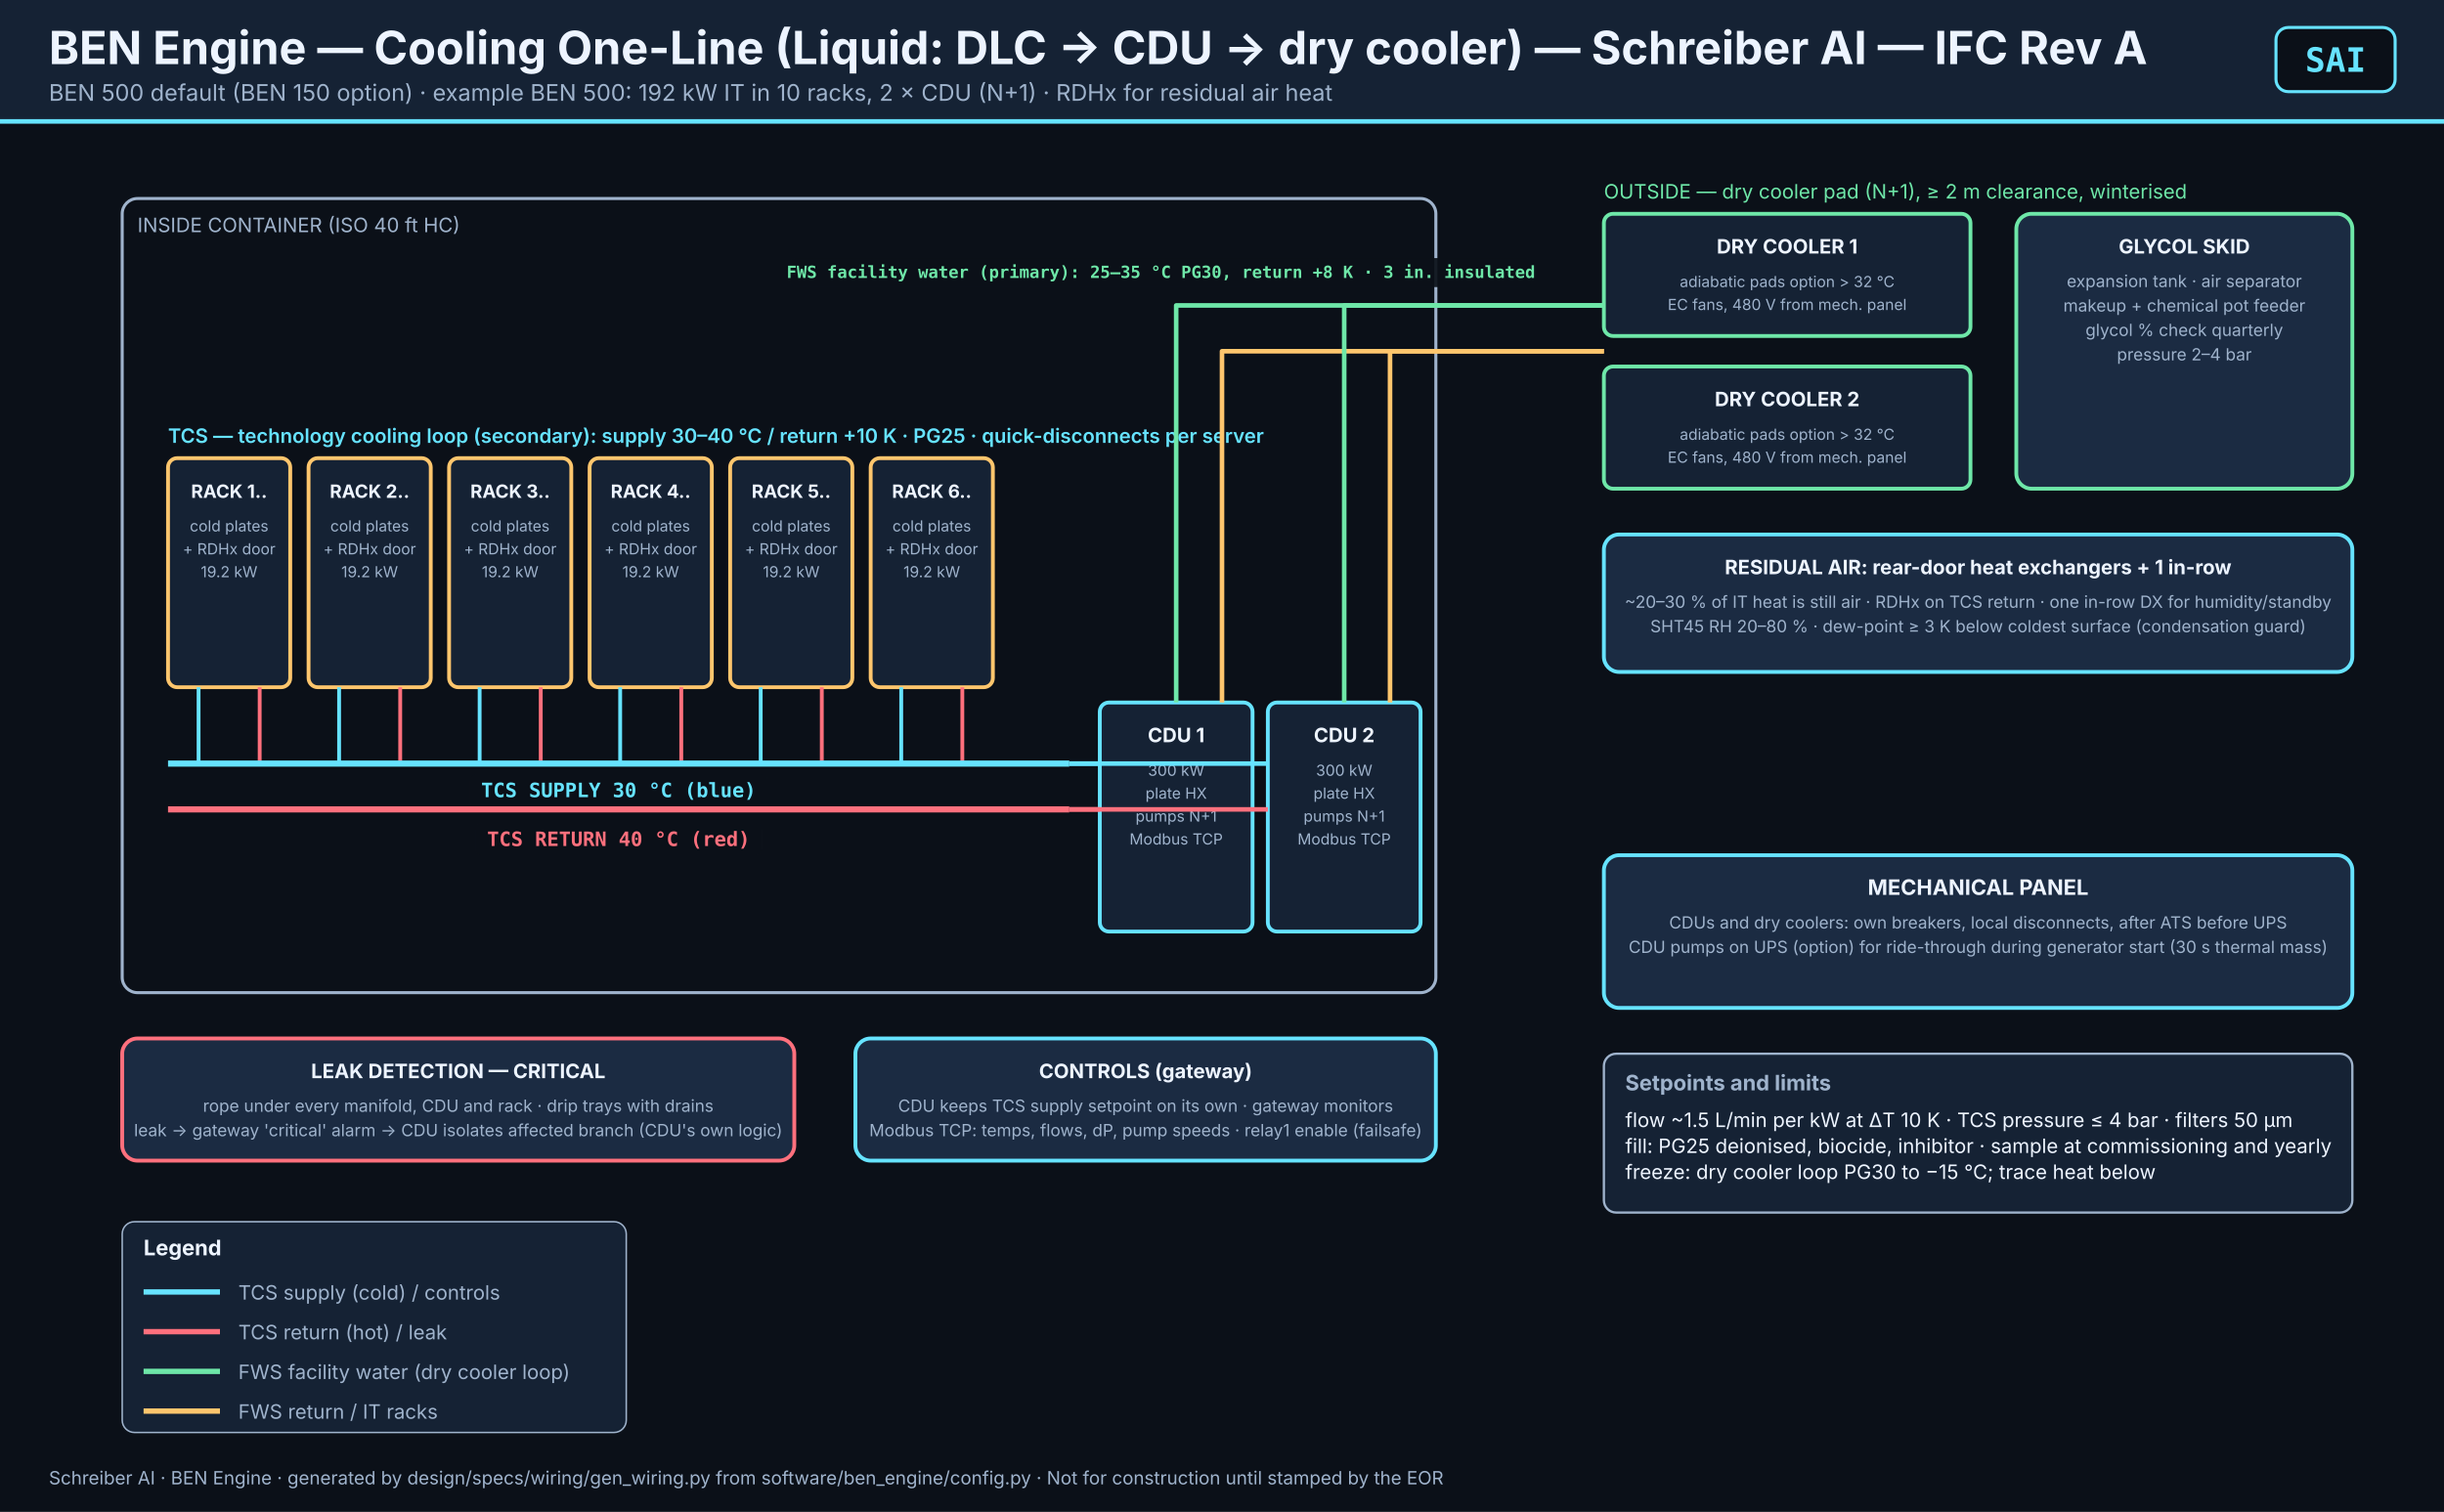
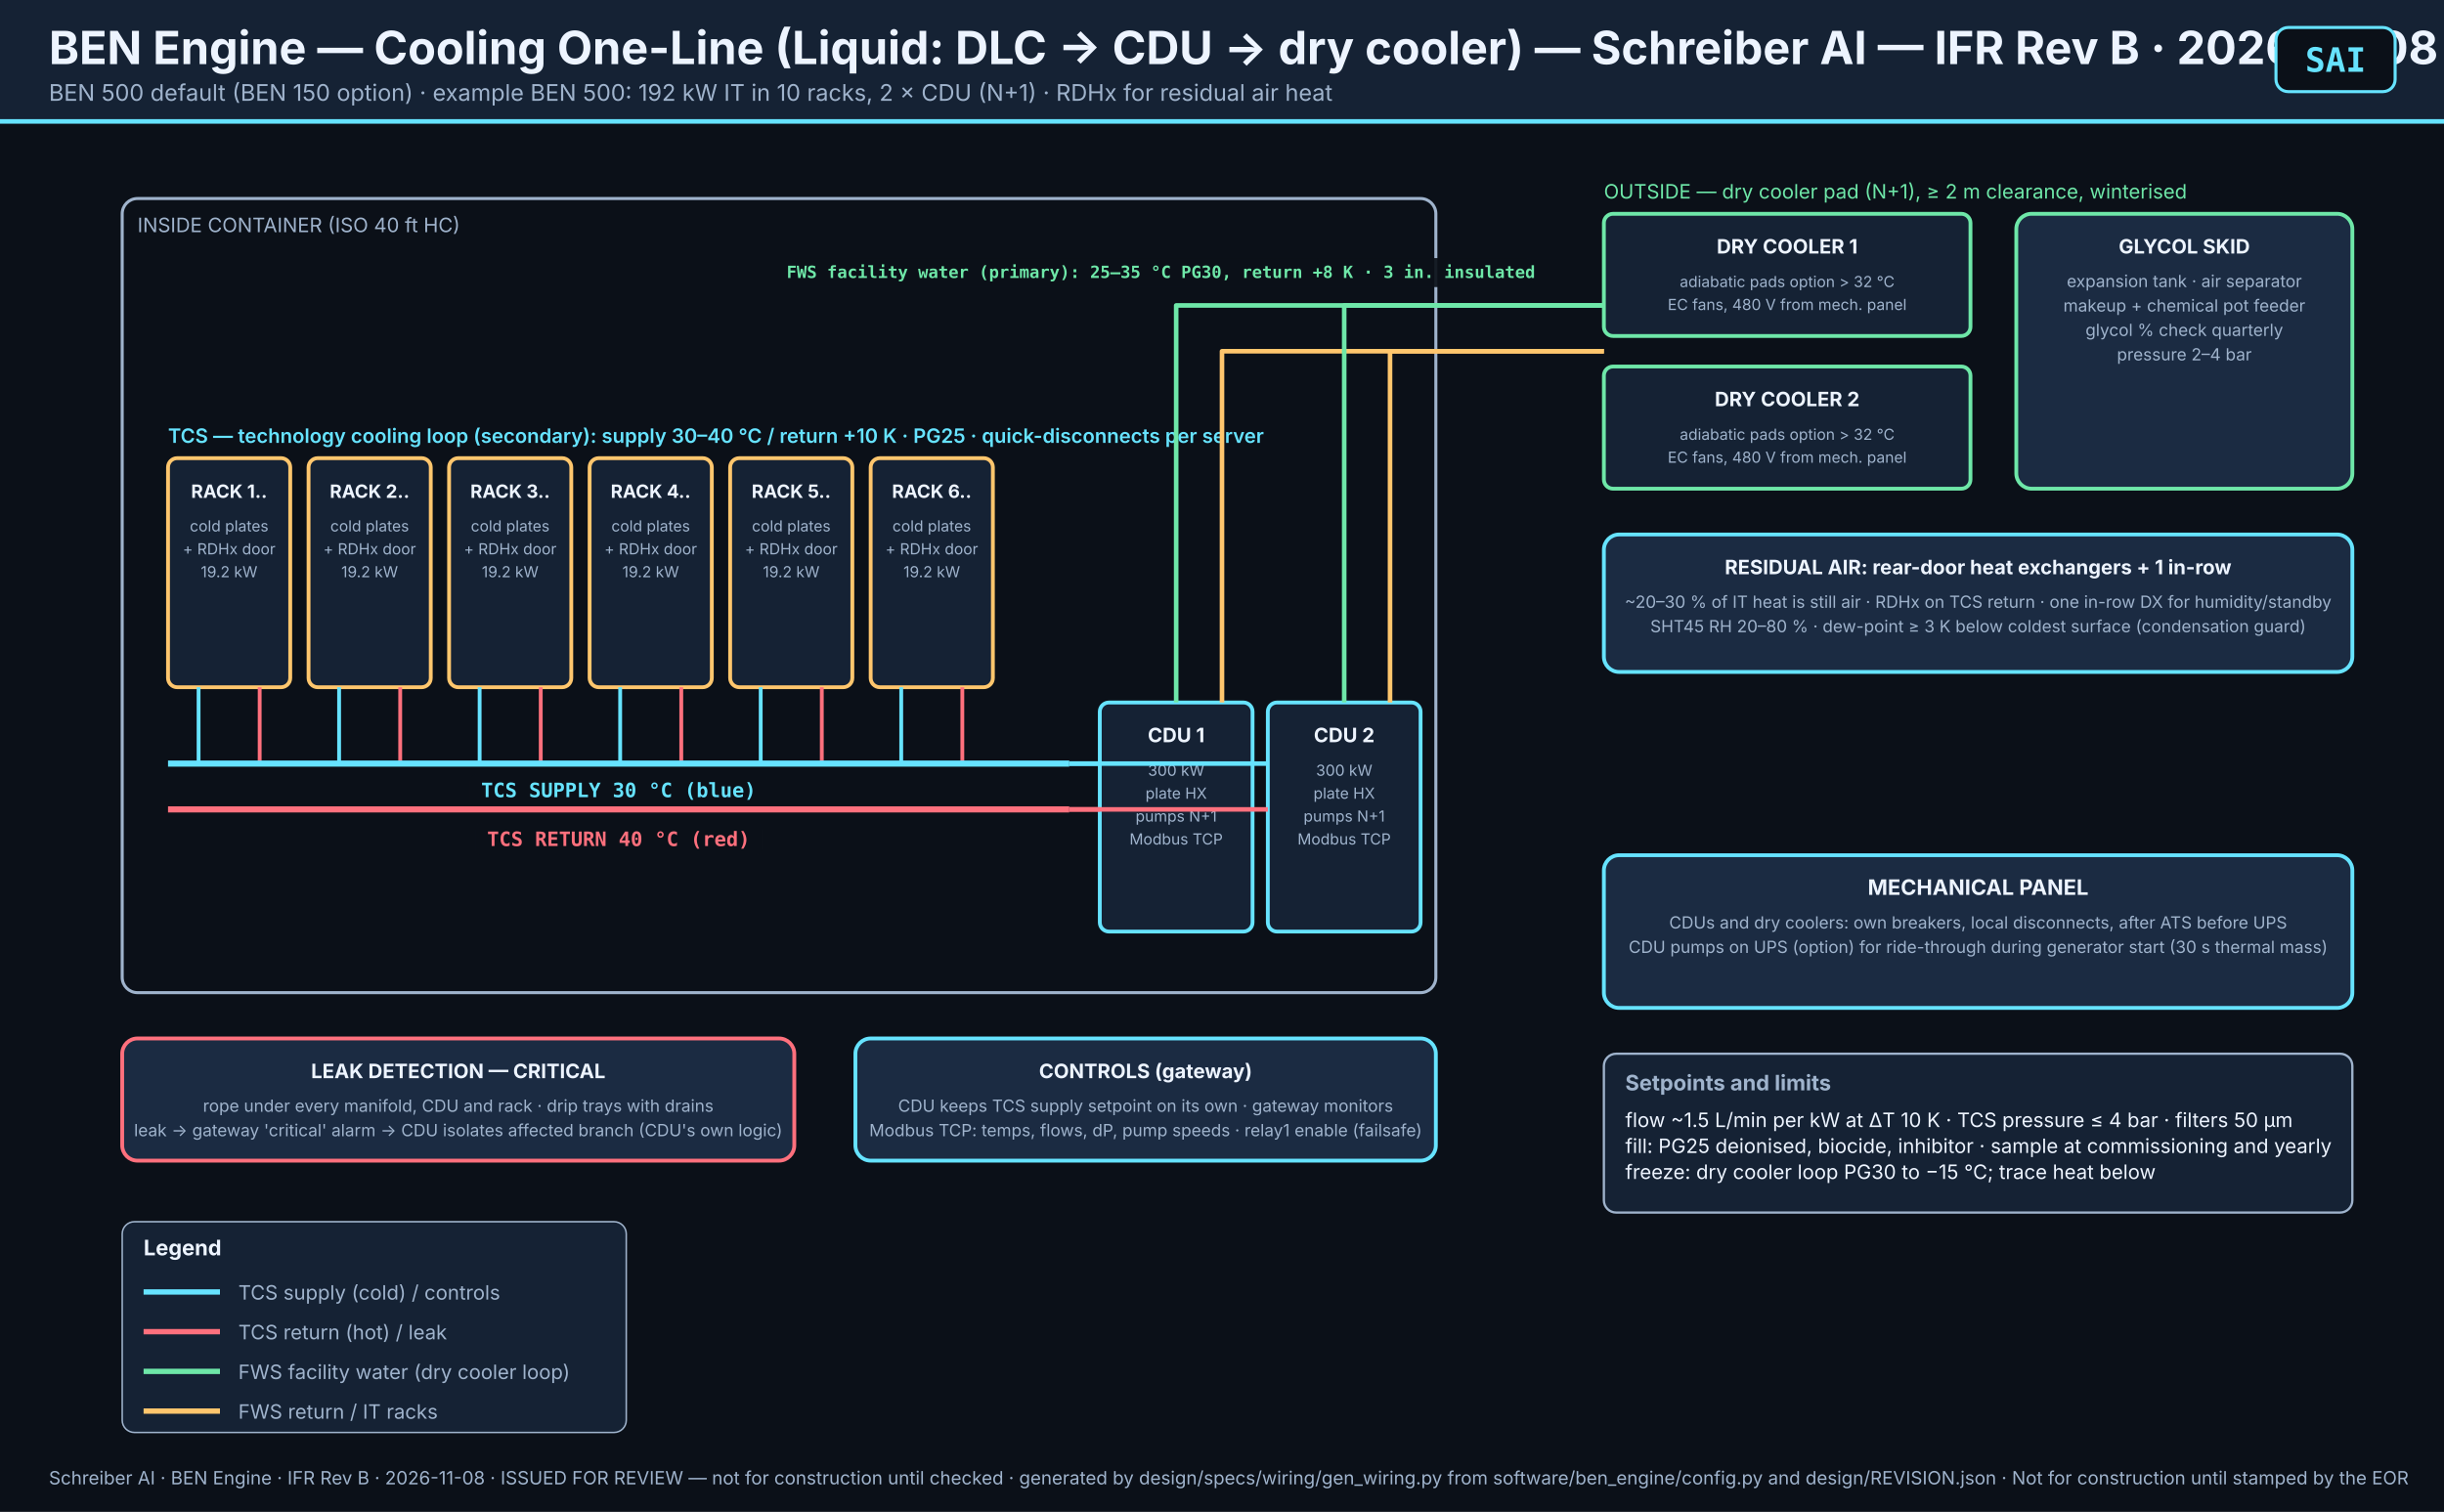
<svg xmlns="http://www.w3.org/2000/svg" viewBox="0 0 1600 990" width="1600" height="990" role="img" aria-label="04_cooling_one_line_liquid.svg">
  <defs>
    <marker id="arr-66E3FF" viewBox="0 0 10 10" refX="9" refY="5" markerWidth="7" markerHeight="7" orient="auto-start-reverse">
      <path d="M0,0 L10,5 L0,10 z" fill="#66E3FF" />
    </marker>
    <marker id="arr-FFC66D" viewBox="0 0 10 10" refX="9" refY="5" markerWidth="7" markerHeight="7" orient="auto-start-reverse">
      <path d="M0,0 L10,5 L0,10 z" fill="#FFC66D" />
    </marker>
    <marker id="arr-FF707D" viewBox="0 0 10 10" refX="9" refY="5" markerWidth="7" markerHeight="7" orient="auto-start-reverse">
      <path d="M0,0 L10,5 L0,10 z" fill="#FF707D" />
    </marker>
    <marker id="arr-6EE7A8" viewBox="0 0 10 10" refX="9" refY="5" markerWidth="7" markerHeight="7" orient="auto-start-reverse">
      <path d="M0,0 L10,5 L0,10 z" fill="#6EE7A8" />
    </marker>
    <marker id="arr-9FB3CC" viewBox="0 0 10 10" refX="9" refY="5" markerWidth="7" markerHeight="7" orient="auto-start-reverse">
      <path d="M0,0 L10,5 L0,10 z" fill="#9FB3CC" />
    </marker>
  </defs>
  <rect width="1600" height="990" fill="#0B1018" />
  <rect x="0" y="0" width="1600" height="78" fill="#152234" />
  <rect x="0" y="78" width="1600" height="3" fill="#66E3FF" />
-   <text x="32" y="42" font-family="'Inter','Segoe UI',system-ui,sans-serif" font-size="30" font-weight="700" fill="#EDF4FF" text-anchor="start">BEN Engine — Cooling One-Line (Liquid: DLC → CDU → dry cooler) — Schreiber AI — IFC Rev A</text>
+   <text x="32" y="42" font-family="'Inter','Segoe UI',system-ui,sans-serif" font-size="30" font-weight="700" fill="#EDF4FF" text-anchor="start">BEN Engine — Cooling One-Line (Liquid: DLC → CDU → dry cooler) — Schreiber AI — IFR Rev B · 2026-11-08</text>
  <text x="32" y="66" font-family="'Inter','Segoe UI',system-ui,sans-serif" font-size="15" font-weight="400" fill="#9FB3CC" text-anchor="start">BEN 500 default (BEN 150 option) · example BEN 500: 192 kW IT in 10 racks, 2 × CDU (N+1) · RDHx for residual air heat</text>
  <rect x="1490" y="18" width="78" height="42" rx="8" fill="#0B1018" stroke="#66E3FF" stroke-width="2" />
  <text x="1529" y="47" font-family="'JetBrains Mono',Consolas,monospace" font-size="22" font-weight="800" fill="#66E3FF" text-anchor="middle">SAI</text>
  <rect x="80" y="130" width="860" height="520" rx="10" fill="none" stroke="#9FB3CC" stroke-width="2" />
  <text x="90" y="152" font-family="'Inter','Segoe UI',system-ui,sans-serif" font-size="13" font-weight="400" fill="#9FB3CC" text-anchor="start">INSIDE CONTAINER (ISO 40 ft HC)</text>
  <rect x="110" y="300" width="80" height="150" rx="6" fill="#152234" stroke="#FFC66D" stroke-width="2.5" />
  <text x="150.0" y="326" font-family="'Inter','Segoe UI',system-ui,sans-serif" font-size="12" font-weight="700" fill="#EDF4FF" text-anchor="middle">RACK 1..</text>
  <text x="150.0" y="348" font-family="'Inter','Segoe UI',system-ui,sans-serif" font-size="10" font-weight="400" fill="#9FB3CC" text-anchor="middle">cold plates</text>
  <text x="150.0" y="363" font-family="'Inter','Segoe UI',system-ui,sans-serif" font-size="10" font-weight="400" fill="#9FB3CC" text-anchor="middle">+ RDHx door</text>
  <text x="150.0" y="378" font-family="'Inter','Segoe UI',system-ui,sans-serif" font-size="10" font-weight="400" fill="#9FB3CC" text-anchor="middle">19.2 kW</text>
  <path d="M130,450 L130,500" fill="none" stroke="#66E3FF" stroke-width="2.5" stroke-linejoin="round" />
  <path d="M170,500 L170,450" fill="none" stroke="#FF707D" stroke-width="2.5" stroke-linejoin="round" />
  <rect x="202" y="300" width="80" height="150" rx="6" fill="#152234" stroke="#FFC66D" stroke-width="2.5" />
  <text x="242.0" y="326" font-family="'Inter','Segoe UI',system-ui,sans-serif" font-size="12" font-weight="700" fill="#EDF4FF" text-anchor="middle">RACK 2..</text>
  <text x="242.0" y="348" font-family="'Inter','Segoe UI',system-ui,sans-serif" font-size="10" font-weight="400" fill="#9FB3CC" text-anchor="middle">cold plates</text>
  <text x="242.0" y="363" font-family="'Inter','Segoe UI',system-ui,sans-serif" font-size="10" font-weight="400" fill="#9FB3CC" text-anchor="middle">+ RDHx door</text>
  <text x="242.0" y="378" font-family="'Inter','Segoe UI',system-ui,sans-serif" font-size="10" font-weight="400" fill="#9FB3CC" text-anchor="middle">19.2 kW</text>
  <path d="M222,450 L222,500" fill="none" stroke="#66E3FF" stroke-width="2.5" stroke-linejoin="round" />
  <path d="M262,500 L262,450" fill="none" stroke="#FF707D" stroke-width="2.5" stroke-linejoin="round" />
  <rect x="294" y="300" width="80" height="150" rx="6" fill="#152234" stroke="#FFC66D" stroke-width="2.5" />
  <text x="334.0" y="326" font-family="'Inter','Segoe UI',system-ui,sans-serif" font-size="12" font-weight="700" fill="#EDF4FF" text-anchor="middle">RACK 3..</text>
  <text x="334.0" y="348" font-family="'Inter','Segoe UI',system-ui,sans-serif" font-size="10" font-weight="400" fill="#9FB3CC" text-anchor="middle">cold plates</text>
  <text x="334.0" y="363" font-family="'Inter','Segoe UI',system-ui,sans-serif" font-size="10" font-weight="400" fill="#9FB3CC" text-anchor="middle">+ RDHx door</text>
  <text x="334.0" y="378" font-family="'Inter','Segoe UI',system-ui,sans-serif" font-size="10" font-weight="400" fill="#9FB3CC" text-anchor="middle">19.2 kW</text>
  <path d="M314,450 L314,500" fill="none" stroke="#66E3FF" stroke-width="2.5" stroke-linejoin="round" />
  <path d="M354,500 L354,450" fill="none" stroke="#FF707D" stroke-width="2.5" stroke-linejoin="round" />
  <rect x="386" y="300" width="80" height="150" rx="6" fill="#152234" stroke="#FFC66D" stroke-width="2.5" />
  <text x="426.0" y="326" font-family="'Inter','Segoe UI',system-ui,sans-serif" font-size="12" font-weight="700" fill="#EDF4FF" text-anchor="middle">RACK 4..</text>
  <text x="426.0" y="348" font-family="'Inter','Segoe UI',system-ui,sans-serif" font-size="10" font-weight="400" fill="#9FB3CC" text-anchor="middle">cold plates</text>
  <text x="426.0" y="363" font-family="'Inter','Segoe UI',system-ui,sans-serif" font-size="10" font-weight="400" fill="#9FB3CC" text-anchor="middle">+ RDHx door</text>
  <text x="426.0" y="378" font-family="'Inter','Segoe UI',system-ui,sans-serif" font-size="10" font-weight="400" fill="#9FB3CC" text-anchor="middle">19.2 kW</text>
  <path d="M406,450 L406,500" fill="none" stroke="#66E3FF" stroke-width="2.5" stroke-linejoin="round" />
  <path d="M446,500 L446,450" fill="none" stroke="#FF707D" stroke-width="2.5" stroke-linejoin="round" />
  <rect x="478" y="300" width="80" height="150" rx="6" fill="#152234" stroke="#FFC66D" stroke-width="2.5" />
  <text x="518.0" y="326" font-family="'Inter','Segoe UI',system-ui,sans-serif" font-size="12" font-weight="700" fill="#EDF4FF" text-anchor="middle">RACK 5..</text>
  <text x="518.0" y="348" font-family="'Inter','Segoe UI',system-ui,sans-serif" font-size="10" font-weight="400" fill="#9FB3CC" text-anchor="middle">cold plates</text>
  <text x="518.0" y="363" font-family="'Inter','Segoe UI',system-ui,sans-serif" font-size="10" font-weight="400" fill="#9FB3CC" text-anchor="middle">+ RDHx door</text>
  <text x="518.0" y="378" font-family="'Inter','Segoe UI',system-ui,sans-serif" font-size="10" font-weight="400" fill="#9FB3CC" text-anchor="middle">19.2 kW</text>
  <path d="M498,450 L498,500" fill="none" stroke="#66E3FF" stroke-width="2.5" stroke-linejoin="round" />
  <path d="M538,500 L538,450" fill="none" stroke="#FF707D" stroke-width="2.5" stroke-linejoin="round" />
  <rect x="570" y="300" width="80" height="150" rx="6" fill="#152234" stroke="#FFC66D" stroke-width="2.5" />
  <text x="610.0" y="326" font-family="'Inter','Segoe UI',system-ui,sans-serif" font-size="12" font-weight="700" fill="#EDF4FF" text-anchor="middle">RACK 6..</text>
  <text x="610.0" y="348" font-family="'Inter','Segoe UI',system-ui,sans-serif" font-size="10" font-weight="400" fill="#9FB3CC" text-anchor="middle">cold plates</text>
  <text x="610.0" y="363" font-family="'Inter','Segoe UI',system-ui,sans-serif" font-size="10" font-weight="400" fill="#9FB3CC" text-anchor="middle">+ RDHx door</text>
  <text x="610.0" y="378" font-family="'Inter','Segoe UI',system-ui,sans-serif" font-size="10" font-weight="400" fill="#9FB3CC" text-anchor="middle">19.2 kW</text>
  <path d="M590,450 L590,500" fill="none" stroke="#66E3FF" stroke-width="2.5" stroke-linejoin="round" />
  <path d="M630,500 L630,450" fill="none" stroke="#FF707D" stroke-width="2.5" stroke-linejoin="round" />
  <text x="110" y="290" font-family="'Inter','Segoe UI',system-ui,sans-serif" font-size="13" font-weight="600" fill="#66E3FF" text-anchor="start">TCS — technology cooling loop (secondary): supply 30–40 °C / return +10 K · PG25 · quick-disconnects per server</text>
  <path d="M110,500 L700,500" fill="none" stroke="#66E3FF" stroke-width="4" stroke-linejoin="round" />
  <rect x="307.52" y="507.0" width="194.96" height="21" rx="4" fill="#0B1018" opacity="0.92" />
  <text x="405.0" y="522.0" font-family="'JetBrains Mono',Consolas,monospace" font-size="13" font-weight="600" fill="#66E3FF" text-anchor="middle">TCS SUPPLY 30 °C  (blue)</text>
  <path d="M110,530 L700,530" fill="none" stroke="#FF707D" stroke-width="4" stroke-linejoin="round" />
  <rect x="311.29" y="539.0" width="187.42" height="21" rx="4" fill="#0B1018" opacity="0.92" />
  <text x="405.0" y="554.0" font-family="'JetBrains Mono',Consolas,monospace" font-size="13" font-weight="600" fill="#FF707D" text-anchor="middle">TCS RETURN 40 °C  (red)</text>
  <rect x="720" y="460" width="100" height="150" rx="6" fill="#152234" stroke="#66E3FF" stroke-width="2.5" />
  <text x="770.0" y="486" font-family="'Inter','Segoe UI',system-ui,sans-serif" font-size="13" font-weight="700" fill="#EDF4FF" text-anchor="middle">CDU 1</text>
  <text x="770.0" y="508" font-family="'Inter','Segoe UI',system-ui,sans-serif" font-size="10" font-weight="400" fill="#9FB3CC" text-anchor="middle">300 kW</text>
  <text x="770.0" y="523" font-family="'Inter','Segoe UI',system-ui,sans-serif" font-size="10" font-weight="400" fill="#9FB3CC" text-anchor="middle">plate HX</text>
  <text x="770.0" y="538" font-family="'Inter','Segoe UI',system-ui,sans-serif" font-size="10" font-weight="400" fill="#9FB3CC" text-anchor="middle">pumps N+1</text>
  <text x="770.0" y="553" font-family="'Inter','Segoe UI',system-ui,sans-serif" font-size="10" font-weight="400" fill="#9FB3CC" text-anchor="middle">Modbus TCP</text>
  <path d="M700,500 L720,500" fill="none" stroke="#66E3FF" stroke-width="3" stroke-linejoin="round" />
  <path d="M700,530 L720,530" fill="none" stroke="#FF707D" stroke-width="3" stroke-linejoin="round" />
  <path d="M770,460 L770,200 L1050,200" fill="none" stroke="#6EE7A8" stroke-width="3" stroke-linejoin="round" />
  <path d="M800,460 L800,230 L1050,230" fill="none" stroke="#FFC66D" stroke-width="3" stroke-linejoin="round" />
  <rect x="830" y="460" width="100" height="150" rx="6" fill="#152234" stroke="#66E3FF" stroke-width="2.5" />
  <text x="880.0" y="486" font-family="'Inter','Segoe UI',system-ui,sans-serif" font-size="13" font-weight="700" fill="#EDF4FF" text-anchor="middle">CDU 2</text>
  <text x="880.0" y="508" font-family="'Inter','Segoe UI',system-ui,sans-serif" font-size="10" font-weight="400" fill="#9FB3CC" text-anchor="middle">300 kW</text>
  <text x="880.0" y="523" font-family="'Inter','Segoe UI',system-ui,sans-serif" font-size="10" font-weight="400" fill="#9FB3CC" text-anchor="middle">plate HX</text>
  <text x="880.0" y="538" font-family="'Inter','Segoe UI',system-ui,sans-serif" font-size="10" font-weight="400" fill="#9FB3CC" text-anchor="middle">pumps N+1</text>
  <text x="880.0" y="553" font-family="'Inter','Segoe UI',system-ui,sans-serif" font-size="10" font-weight="400" fill="#9FB3CC" text-anchor="middle">Modbus TCP</text>
  <path d="M700,500 L830,500" fill="none" stroke="#66E3FF" stroke-width="3" stroke-linejoin="round" />
  <path d="M700,530 L830,530" fill="none" stroke="#FF707D" stroke-width="3" stroke-linejoin="round" />
  <path d="M880,460 L880,200 L1050,200" fill="none" stroke="#6EE7A8" stroke-width="3" stroke-linejoin="round" />
  <path d="M910,460 L910,230 L1050,230" fill="none" stroke="#FFC66D" stroke-width="3" stroke-linejoin="round" />
  <rect x="516.94" y="169" width="486.12" height="19" rx="4" fill="#0B1018" opacity="0.92" />
  <text x="760" y="182" font-family="'JetBrains Mono',Consolas,monospace" font-size="11" font-weight="600" fill="#6EE7A8" text-anchor="middle">FWS facility water (primary): 25–35 °C PG30, return +8 K · 3 in. insulated</text>
  <rect x="1050" y="140" width="240" height="80" rx="6" fill="#152234" stroke="#6EE7A8" stroke-width="2.5" />
  <text x="1170.0" y="166" font-family="'Inter','Segoe UI',system-ui,sans-serif" font-size="13" font-weight="700" fill="#EDF4FF" text-anchor="middle">DRY COOLER 1</text>
  <text x="1170.0" y="188" font-family="'Inter','Segoe UI',system-ui,sans-serif" font-size="10" font-weight="400" fill="#9FB3CC" text-anchor="middle">adiabatic pads option &gt; 32 °C</text>
  <text x="1170.0" y="203" font-family="'Inter','Segoe UI',system-ui,sans-serif" font-size="10" font-weight="400" fill="#9FB3CC" text-anchor="middle">EC fans, 480 V from mech. panel</text>
  <rect x="1050" y="240" width="240" height="80" rx="6" fill="#152234" stroke="#6EE7A8" stroke-width="2.5" />
  <text x="1170.0" y="266" font-family="'Inter','Segoe UI',system-ui,sans-serif" font-size="13" font-weight="700" fill="#EDF4FF" text-anchor="middle">DRY COOLER 2</text>
  <text x="1170.0" y="288" font-family="'Inter','Segoe UI',system-ui,sans-serif" font-size="10" font-weight="400" fill="#9FB3CC" text-anchor="middle">adiabatic pads option &gt; 32 °C</text>
  <text x="1170.0" y="303" font-family="'Inter','Segoe UI',system-ui,sans-serif" font-size="10" font-weight="400" fill="#9FB3CC" text-anchor="middle">EC fans, 480 V from mech. panel</text>
  <text x="1050" y="130" font-family="'Inter','Segoe UI',system-ui,sans-serif" font-size="13" font-weight="400" fill="#6EE7A8" text-anchor="start">OUTSIDE — dry cooler pad (N+1), ≥ 2 m clearance, winterised</text>
  <rect x="1320" y="140" width="220" height="180" rx="10" fill="#1B2B42" stroke="#6EE7A8" stroke-width="2.5" />
  <text x="1430.0" y="166" font-family="'Inter','Segoe UI',system-ui,sans-serif" font-size="13" font-weight="700" fill="#EDF4FF" text-anchor="middle">GLYCOL SKID</text>
  <text x="1430.0" y="188" font-family="'Inter','Segoe UI',system-ui,sans-serif" font-size="11" font-weight="400" fill="#9FB3CC" text-anchor="middle">expansion tank · air separator</text>
  <text x="1430.0" y="204" font-family="'Inter','Segoe UI',system-ui,sans-serif" font-size="11" font-weight="400" fill="#9FB3CC" text-anchor="middle">makeup + chemical pot feeder</text>
  <text x="1430.0" y="220" font-family="'Inter','Segoe UI',system-ui,sans-serif" font-size="11" font-weight="400" fill="#9FB3CC" text-anchor="middle">glycol % check quarterly</text>
  <text x="1430.0" y="236" font-family="'Inter','Segoe UI',system-ui,sans-serif" font-size="11" font-weight="400" fill="#9FB3CC" text-anchor="middle">pressure 2–4 bar</text>
  <rect x="1050" y="350" width="490" height="90" rx="10" fill="#1B2B42" stroke="#66E3FF" stroke-width="2.5" />
  <text x="1295.0" y="376" font-family="'Inter','Segoe UI',system-ui,sans-serif" font-size="13" font-weight="700" fill="#EDF4FF" text-anchor="middle">RESIDUAL AIR: rear-door heat exchangers + 1 in-row</text>
  <text x="1295.0" y="398" font-family="'Inter','Segoe UI',system-ui,sans-serif" font-size="11" font-weight="400" fill="#9FB3CC" text-anchor="middle">~20–30 % of IT heat is still air · RDHx on TCS return · one in-row DX for humidity/standby</text>
  <text x="1295.0" y="414" font-family="'Inter','Segoe UI',system-ui,sans-serif" font-size="11" font-weight="400" fill="#9FB3CC" text-anchor="middle">SHT45 RH 20–80 % · dew-point ≥ 3 K below coldest surface (condensation guard)</text>
  <rect x="80" y="680" width="440" height="80" rx="10" fill="#1B2B42" stroke="#FF707D" stroke-width="2.5" />
  <text x="300.0" y="706" font-family="'Inter','Segoe UI',system-ui,sans-serif" font-size="13" font-weight="700" fill="#EDF4FF" text-anchor="middle">LEAK DETECTION — CRITICAL</text>
  <text x="300.0" y="728" font-family="'Inter','Segoe UI',system-ui,sans-serif" font-size="11" font-weight="400" fill="#9FB3CC" text-anchor="middle">rope under every manifold, CDU and rack · drip trays with drains</text>
  <text x="300.0" y="744" font-family="'Inter','Segoe UI',system-ui,sans-serif" font-size="11" font-weight="400" fill="#9FB3CC" text-anchor="middle">leak → gateway 'critical' alarm → CDU isolates affected branch (CDU's own logic)</text>
  <rect x="560" y="680" width="380" height="80" rx="10" fill="#1B2B42" stroke="#66E3FF" stroke-width="2.5" />
  <text x="750.0" y="706" font-family="'Inter','Segoe UI',system-ui,sans-serif" font-size="13" font-weight="700" fill="#EDF4FF" text-anchor="middle">CONTROLS (gateway)</text>
  <text x="750.0" y="728" font-family="'Inter','Segoe UI',system-ui,sans-serif" font-size="11" font-weight="400" fill="#9FB3CC" text-anchor="middle">CDU keeps TCS supply setpoint on its own · gateway monitors</text>
  <text x="750.0" y="744" font-family="'Inter','Segoe UI',system-ui,sans-serif" font-size="11" font-weight="400" fill="#9FB3CC" text-anchor="middle">Modbus TCP: temps, flows, dP, pump speeds · relay1 enable (failsafe)</text>
  <rect x="1050" y="560" width="490" height="100" rx="10" fill="#1B2B42" stroke="#66E3FF" stroke-width="2.5" />
  <text x="1295.0" y="586" font-family="'Inter','Segoe UI',system-ui,sans-serif" font-size="14" font-weight="700" fill="#EDF4FF" text-anchor="middle">MECHANICAL PANEL</text>
  <text x="1295.0" y="608" font-family="'Inter','Segoe UI',system-ui,sans-serif" font-size="11" font-weight="400" fill="#9FB3CC" text-anchor="middle">CDUs and dry coolers: own breakers, local disconnects, after ATS before UPS</text>
  <text x="1295.0" y="624" font-family="'Inter','Segoe UI',system-ui,sans-serif" font-size="11" font-weight="400" fill="#9FB3CC" text-anchor="middle">CDU pumps on UPS (option) for ride-through during generator start (30 s thermal mass)</text>
  <rect x="1050" y="690" width="490" height="104" rx="8" fill="#152234" stroke="#9FB3CC" stroke-width="1.5" />
  <text x="1064" y="714" font-family="'Inter','Segoe UI',system-ui,sans-serif" font-size="14" font-weight="700" fill="#9FB3CC" text-anchor="start">Setpoints and limits</text>
  <text x="1064" y="738" font-family="'Inter','Segoe UI',system-ui,sans-serif" font-size="13" font-weight="400" fill="#EDF4FF" text-anchor="start">flow ~1.5 L/min per kW at ΔT 10 K · TCS pressure ≤ 4 bar · filters 50 µm</text>
  <text x="1064" y="755" font-family="'Inter','Segoe UI',system-ui,sans-serif" font-size="13" font-weight="400" fill="#EDF4FF" text-anchor="start">fill: PG25 deionised, biocide, inhibitor · sample at commissioning and yearly</text>
  <text x="1064" y="772" font-family="'Inter','Segoe UI',system-ui,sans-serif" font-size="13" font-weight="400" fill="#EDF4FF" text-anchor="start">freeze: dry cooler loop PG30 to −15 °C; trace heat below</text>
  <rect x="80" y="800" width="330" height="138" rx="8" fill="#152234" stroke="#9FB3CC" stroke-width="1" />
  <text x="94" y="822" font-family="'Inter','Segoe UI',system-ui,sans-serif" font-size="14" font-weight="700" fill="#EDF4FF" text-anchor="start">Legend</text>
  <line x1="94" y1="846" x2="144" y2="846" stroke="#66E3FF" stroke-width="3.5" />
  <text x="156" y="851" font-family="'Inter','Segoe UI',system-ui,sans-serif" font-size="13" font-weight="400" fill="#9FB3CC" text-anchor="start">TCS supply (cold) / controls</text>
  <line x1="94" y1="872" x2="144" y2="872" stroke="#FF707D" stroke-width="3.5" />
  <text x="156" y="877" font-family="'Inter','Segoe UI',system-ui,sans-serif" font-size="13" font-weight="400" fill="#9FB3CC" text-anchor="start">TCS return (hot) / leak</text>
  <line x1="94" y1="898" x2="144" y2="898" stroke="#6EE7A8" stroke-width="3.5" />
  <text x="156" y="903" font-family="'Inter','Segoe UI',system-ui,sans-serif" font-size="13" font-weight="400" fill="#9FB3CC" text-anchor="start">FWS facility water (dry cooler loop)</text>
  <line x1="94" y1="924" x2="144" y2="924" stroke="#FFC66D" stroke-width="3.5" />
  <text x="156" y="929" font-family="'Inter','Segoe UI',system-ui,sans-serif" font-size="13" font-weight="400" fill="#9FB3CC" text-anchor="start">FWS return / IT racks</text>
-   <text x="32" y="972" font-family="'Inter','Segoe UI',system-ui,sans-serif" font-size="12" fill="#9FB3CC">Schreiber AI · BEN Engine · generated by design/specs/wiring/gen_wiring.py from software/ben_engine/config.py · Not for construction until stamped by the EOR</text>
+   <text x="32" y="972" font-family="'Inter','Segoe UI',system-ui,sans-serif" font-size="12" fill="#9FB3CC">Schreiber AI · BEN Engine · IFR Rev B · 2026-11-08 · ISSUED FOR REVIEW — not for construction until checked · generated by design/specs/wiring/gen_wiring.py from software/ben_engine/config.py and design/REVISION.json · Not for construction until stamped by the EOR</text>
</svg>
